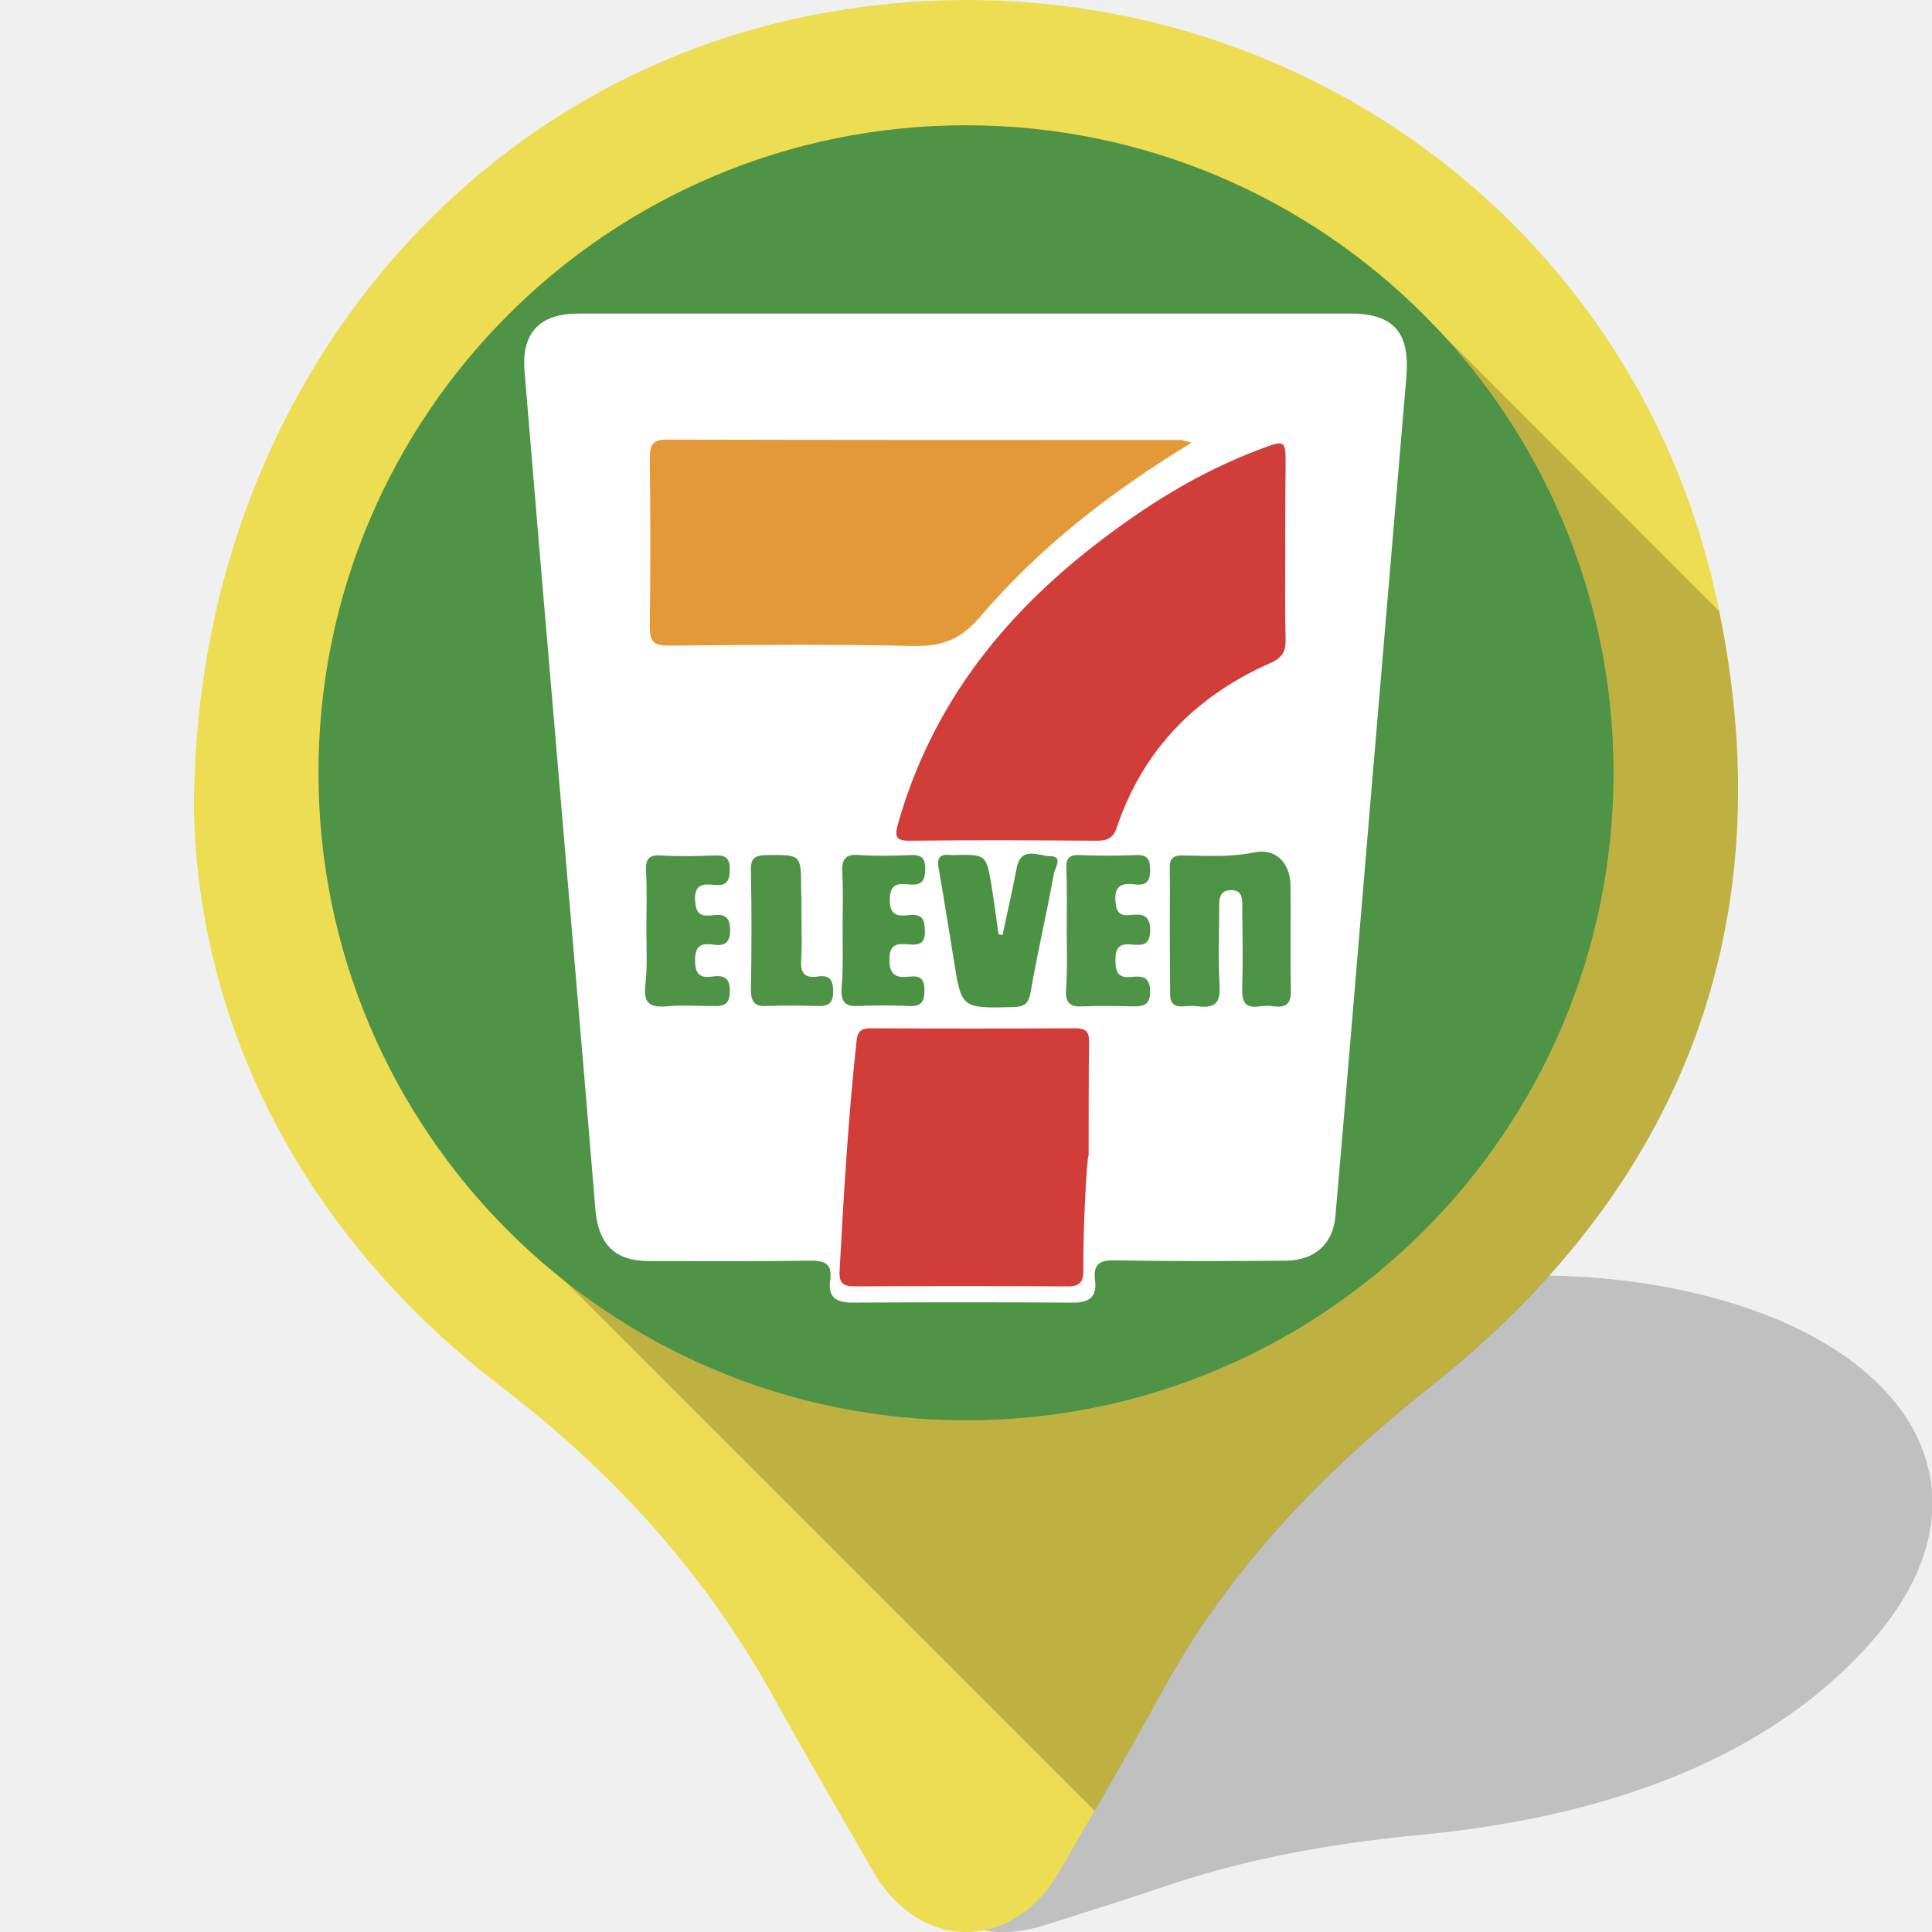
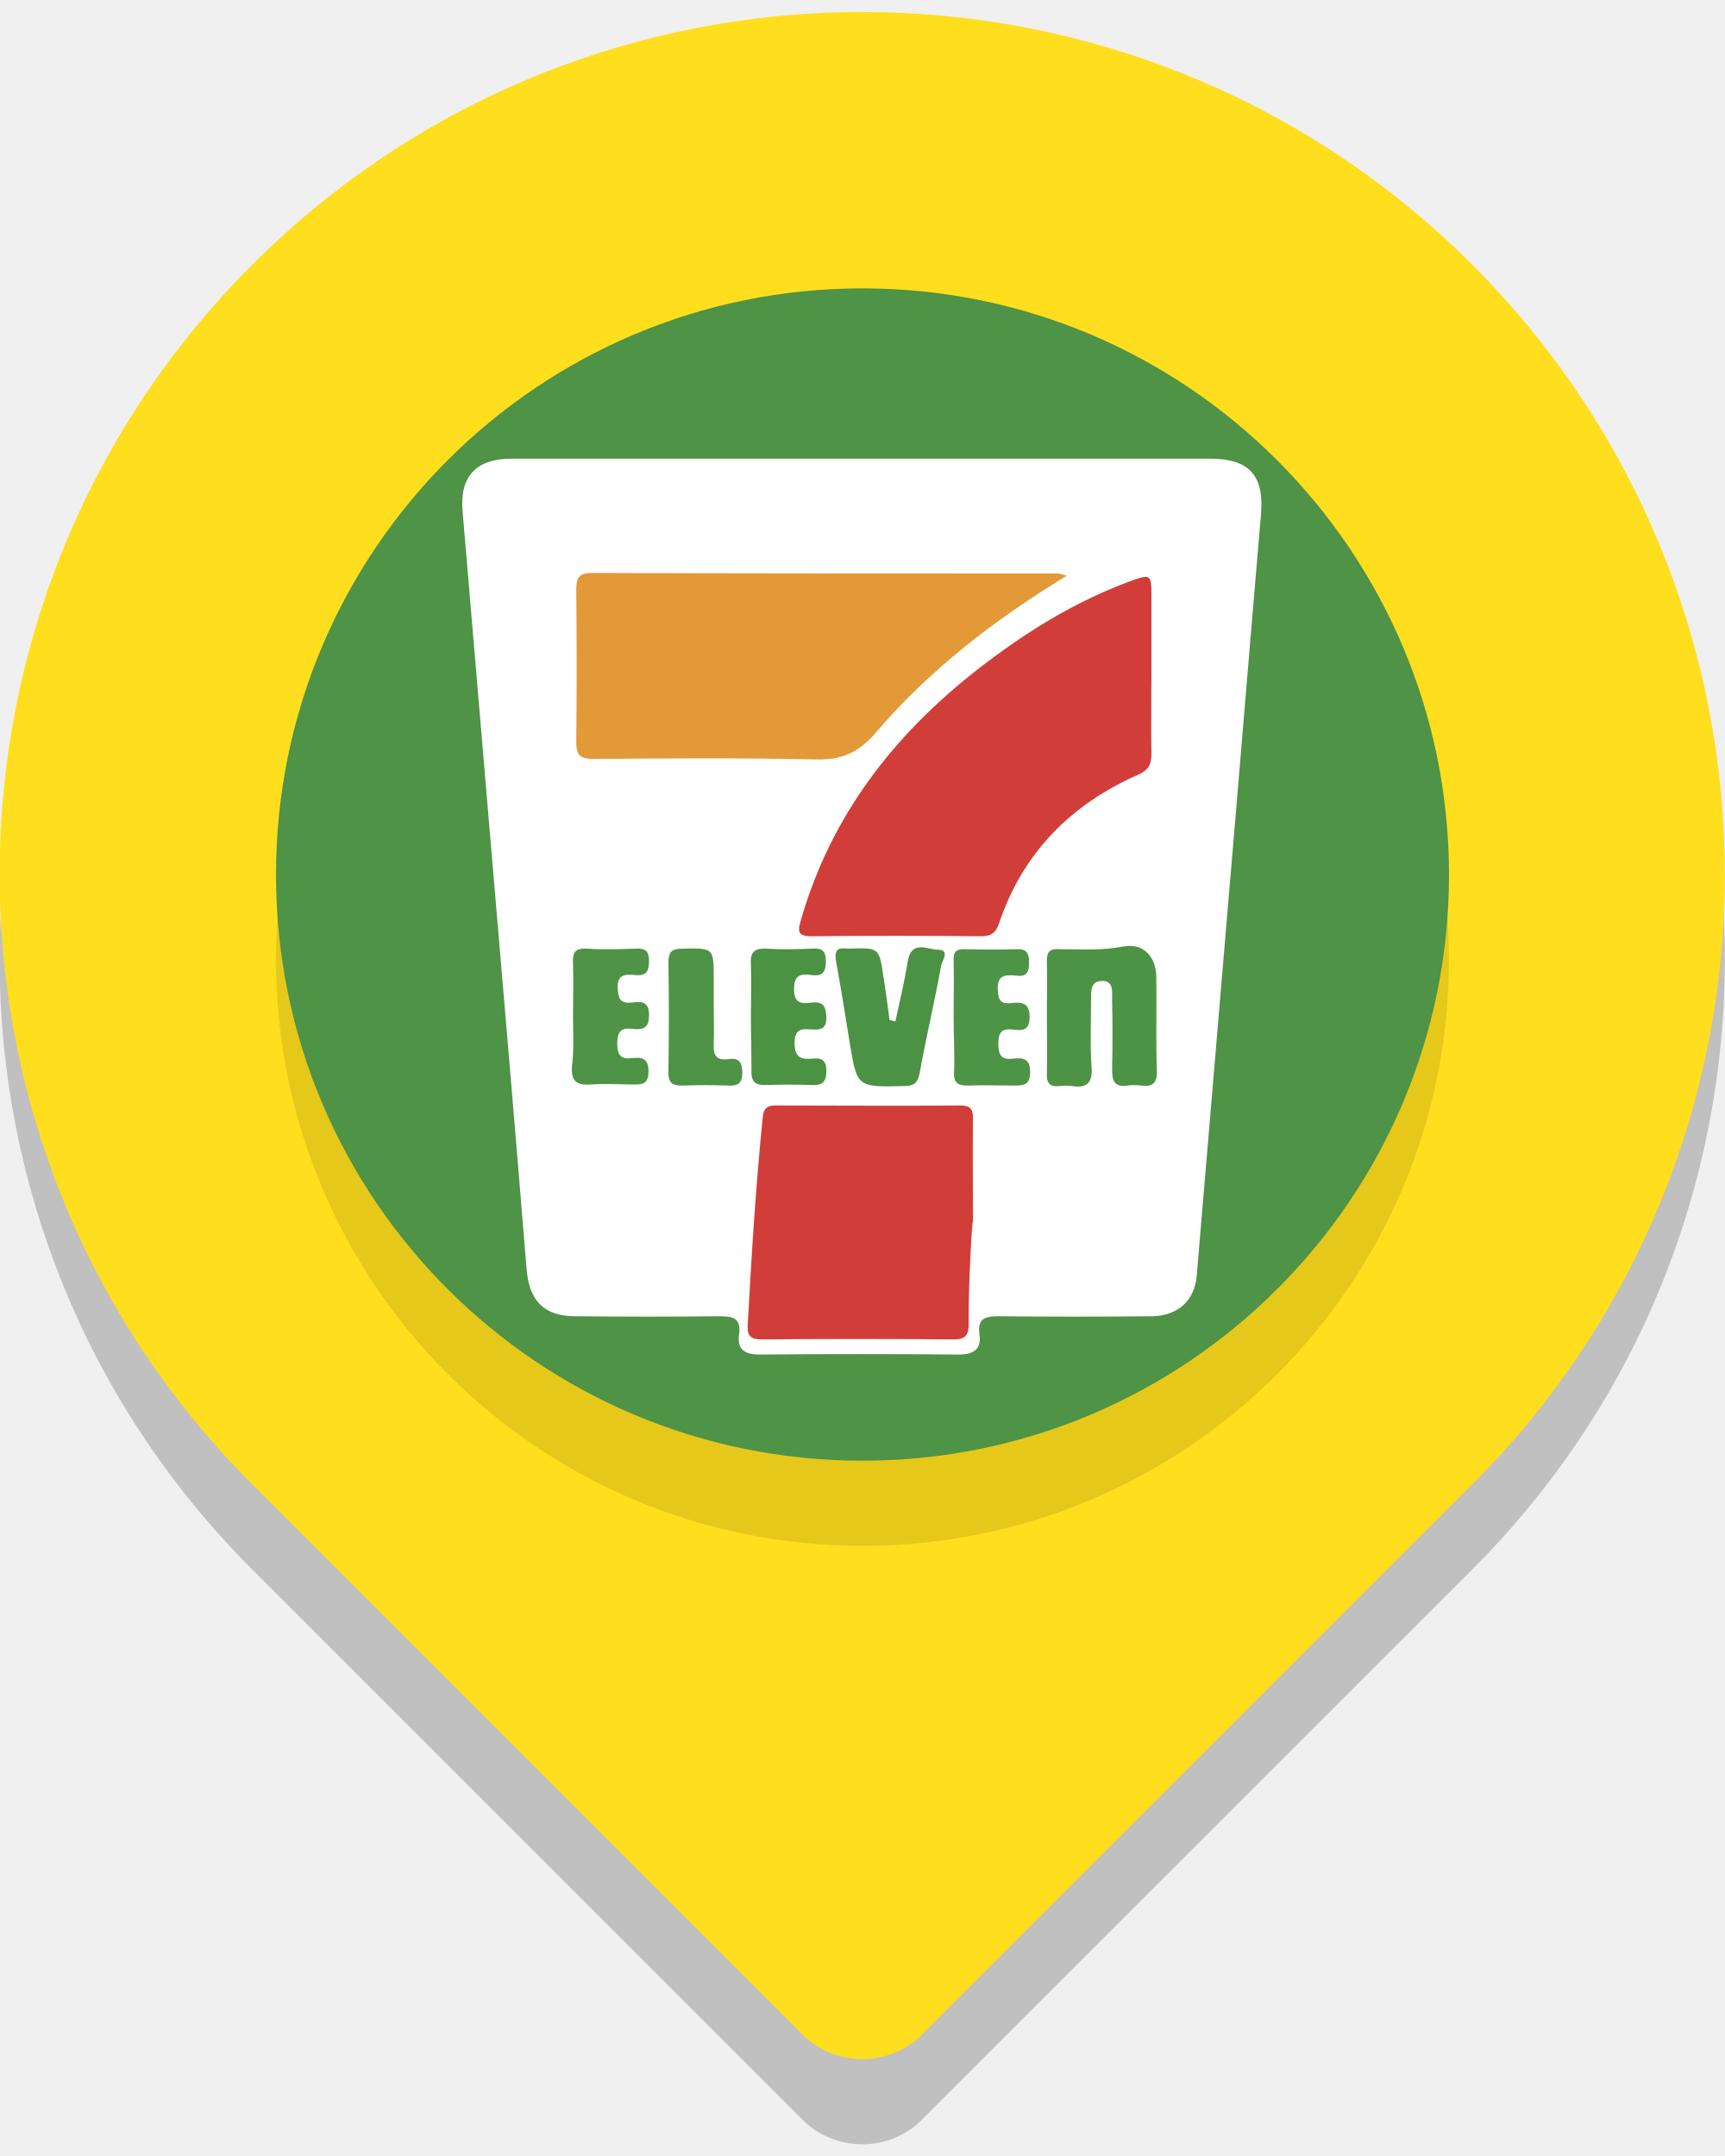
- <svg xmlns="http://www.w3.org/2000/svg" version="1.1" id="圖層_1" x="0px" y="0px" viewBox="0 0 512 512" enable-background="new 0 0 512 512" xml:space="preserve">
+ <svg xmlns="http://www.w3.org/2000/svg" version="1.1" id="圖層_1" x="0px" y="0px" viewBox="0 0 320 400" enable-background="new 0 0 320 400" xml:space="preserve">
  <g>
-     <path opacity="0.2" d="M277.8,380.4c-21.6,18-30.9,40.4-21.1,63c5.3,12.4,6.3,25.2,2,38.8c-2,6.4-3.8,12.8-5.6,19.2   c-2.6,9.1,9.4,13.4,24.1,8.7c10.7-3.4,21.5-6.8,32.1-10.4c21.7-7.3,44.2-11.3,67.7-13.5c54.7-5.3,96-23.4,121-53.5   c32.3-39.2,7.2-79.3-55.4-91.4C389,330.8,320.8,345.9,277.8,380.4z" />
-     <path fill="#EDDD53" d="M51.4,215.9c1.6,55.5,28,110.9,82.1,152.1c29.5,22.6,53.7,49.5,71.7,82.1c8.5,15.4,17.4,30.5,26.1,45.7   c12.4,21.6,37.1,21.6,49.5,0.1c9-15.7,18.3-31.3,26.9-47.2c17.7-32.6,42.5-58.4,71.5-81.4c67.8-53.7,94.1-124.5,75.7-208.8   C431,49.2,324.3-17.9,214.3,4.2C120.3,23.1,50.9,108.2,51.4,215.9z" />
-     <path opacity="0.2" d="M138,327.8l152.1,152.1c6-10.3,11.9-20.7,17.6-31.1c17.7-32.6,42.5-58.4,71.5-81.4   c66.9-53,93.4-122.6,76.4-205.4L379.7,86L138,327.8z" />
+     <path opacity="0.2" d="M273.1,64.9c-62.5-62.5-163.8-62.5-226.3,0c-62.5,62.5-62.5,163.8,0,226.3l102.5,102.5   c6,5.5,15.3,5.5,21.3,0l102.5-102.5C335.6,228.7,335.6,127.4,273.1,64.9z" />
+     <path fill="#FFDE1E" d="M273.1,49.1c-62.5-62.5-163.8-62.5-226.3,0c-62.5,62.5-62.5,163.8,0,226.3l102.5,102.5   c6,5.5,15.3,5.5,21.3,0l102.5-102.5C335.6,212.9,335.6,111.6,273.1,49.1z" />
+     <circle opacity="0.1" cx="160" cy="178" r="108.8" />
    <g>
-       <circle fill="#FFFFFF" cx="256" cy="204.5" r="165" />
-       <path fill="#E39938" d="M315.8,117.3c-21.5,13.1-40.4,27.8-56,46.1c-5,5.9-9.9,7.9-17.4,7.8c-21.7-0.5-43.4-0.3-65.2-0.1    c-3.9,0-5-1-5-5c0.2-14.8,0.2-29.7,0-44.6c0-3.3,0.5-5,4.5-5c45.5,0.1,91,0.1,136.4,0.1C313.6,116.7,314.1,116.9,315.8,117.3z" />
-       <path fill="#D13E39" d="M340.6,145.9c0,7.8-0.1,15.6,0.1,23.4c0.1,3.1-0.7,4.9-3.8,6.3c-19.8,8.7-33.9,22.9-40.9,43.6    c-0.9,2.8-2.4,3.6-5.2,3.6c-16.5-0.1-33-0.2-49.5,0c-4.5,0.1-4.1-1.6-3.2-4.9c8.8-30.7,27.3-54.3,52.1-73.5    c13.4-10.4,27.6-19.3,43.6-25.3c6.9-2.6,6.9-2.6,6.9,4.5C340.6,131,340.6,138.5,340.6,145.9z" />
-       <path fill="#D13E39" d="M287.1,336.4c0.1,3.3-0.9,4.6-4.4,4.5c-18.7-0.1-37.5-0.1-56.2,0c-3.1,0-4.2-0.9-4-4.1    c1.1-20.4,2.3-40.7,4.5-61c0.3-2.7,1.4-3.3,3.9-3.3c18,0.1,36,0.1,54,0c3,0,3.8,1,3.7,3.8c-0.1,10-0.1,20-0.1,30    C288,306.3,287,326.4,287.1,336.4z" />
-       <path fill="#4D9346" d="M310,246.3c0-5.4,0.1-10.8,0-16.1c-0.1-2.6,0.9-3.6,3.5-3.5c6.3,0.1,12.5,0.5,18.9-0.8    c5.7-1.2,9.5,2.8,9.6,8.7c0.1,9.3-0.1,18.5,0.1,27.8c0.1,3.5-1.2,4.7-4.5,4.3c-1.3-0.2-2.6-0.2-3.9,0c-3.9,0.6-4.6-1.4-4.5-4.8    c0.2-6.9,0.1-13.7,0-20.6c0-2.3,0.5-5.5-3-5.4c-3.4,0-3.1,3-3.1,5.4c0,6.7-0.3,13.4,0.1,20c0.3,4.7-1.5,5.9-5.7,5.4    c-1.3-0.2-2.6-0.1-3.9,0c-2.7,0.2-3.6-1.1-3.5-3.6C310.1,257.4,310,251.8,310,246.3z" />
-       <path fill="#4B9244" d="M265.7,247.8c1.2-5.9,2.6-11.7,3.7-17.6c1.1-6.2,5.9-3.3,8.9-3.3c3.6,0,1.2,3.2,1,4.6    c-1.9,10.6-4.4,21-6.2,31.6c-0.6,3.2-1.9,3.7-4.7,3.8c-13.7,0.3-13.6,0.4-15.7-12.9c-1.3-7.9-2.5-15.7-3.9-23.6    c-0.6-2.9,0.1-4.2,3.2-3.8c0.2,0,0.4,0,0.6,0c8.8-0.2,8.8-0.2,10.2,8.4c0.7,4.2,1.2,8.4,1.8,12.5    C264.7,247.7,265.2,247.7,265.7,247.8z" />
-       <path fill="#4E9346" d="M171.3,246.3c0-5.2,0.2-10.4-0.1-15.5c-0.1-3,0.6-4.3,3.9-4.1c4.8,0.3,9.6,0.2,14.4,0    c2.8-0.1,3.9,0.7,3.9,3.7c0,3.1-0.9,4.5-4.1,4.1c-3-0.3-5.3-0.2-5.1,4.1c0.2,3.2,1.1,4.3,4.2,4c2.6-0.3,5-0.5,5.1,3.7    c0,3.8-1.6,4.5-4.7,4c-3.3-0.4-4.6,0.6-4.6,4.2c0,3.4,1.1,4.8,4.5,4.3c3-0.4,4.8,0.1,4.7,4c0,4.1-2.4,3.8-5.1,3.8    c-3.9,0-7.8-0.3-11.7,0.1c-4.2,0.3-6.1-0.7-5.6-5.4C171.6,256.3,171.3,251.3,171.3,246.3z" />
-       <path fill="#4E9447" d="M282.7,246.2c0-5.4,0.1-10.8-0.1-16.1c-0.1-2.7,0.8-3.6,3.5-3.5c5,0.2,10,0.2,15,0    c3.1-0.1,3.7,1.2,3.7,3.9c0,2.8-0.8,4.2-3.8,3.9c-3.3-0.4-5.7-0.1-5.4,4.4c0.2,2.9,1.1,4,3.9,3.7c2.9-0.3,5.4-0.3,5.3,4.1    c0,4.2-2.4,3.9-5,3.7c-3.2-0.3-4.2,0.9-4.2,4.1c0,3.3,0.8,4.9,4.3,4.5c2.8-0.3,4.9-0.1,4.9,3.9c0,4-2.3,3.9-5,3.9    c-4.3-0.1-8.5-0.2-12.8,0c-3.3,0.2-4.7-0.8-4.5-4.3C282.9,257,282.7,251.6,282.7,246.2z" />
-       <path fill="#4B9243" d="M223.3,246.1c0-5,0.2-10-0.1-15c-0.2-3.8,1.2-4.8,4.7-4.5c4.4,0.3,8.9,0.2,13.3,0c2.7-0.1,4,0.5,4,3.6    c0,3-0.8,4.5-4.1,4.2c-2.9-0.3-5.3-0.4-5.3,4.1c0,4.5,2.5,4.3,5.3,4c3.4-0.3,4,1.3,4,4.2c0.1,3.1-1.2,3.8-4,3.6    c-2.8-0.2-5.4-0.6-5.4,4c0,4.4,2.1,4.9,5.4,4.5c2.8-0.3,3.9,0.7,3.9,3.7c0,3.1-1,4.3-4.2,4.1c-4.4-0.2-8.9-0.2-13.3,0    c-3.3,0.2-4.6-0.9-4.5-4.4C223.5,256.9,223.3,251.5,223.3,246.1z" />
-       <path fill="#4E9346" d="M212.4,242.7c0,3.9,0.2,7.8-0.1,11.7c-0.2,3.3,0.8,4.9,4.3,4.4c3.1-0.5,4.2,0.7,4.2,4    c0,3.5-1.7,3.9-4.5,3.8c-4.3-0.1-8.5-0.2-12.8,0c-3.3,0.2-4.5-0.8-4.5-4.3c0.2-10.5,0.2-21.1,0-31.6c-0.1-3.2,0.9-4,4.1-4.1    c9.2-0.1,9.2-0.2,9.2,8.9C212.4,237.9,212.4,240.3,212.4,242.7z" />
-       <path fill="#4E9346" d="M256,33.2c-94.8,0-171.6,76.8-171.6,171.6S161.2,376.4,256,376.4s171.6-76.8,171.6-171.6    S350.8,33.2,256,33.2z M372.7,99.9c-3.3,38.6-6.5,77.3-9.8,115.9c-3,35.5-5.9,71-9,106.5c-0.6,7.3-5.5,11.7-13,11.8    c-15,0.1-30.1,0.2-45.1-0.1c-4.1-0.1-6.2,0.7-5.6,5.4c0.6,4.3-1.7,5.9-5.9,5.8c-19.5-0.1-39-0.1-58.5,0c-4.3,0-6.4-1.5-5.8-5.8    c0.7-4.7-1.6-5.4-5.7-5.3c-14.1,0.2-28.2,0.1-42.3,0.1c-9,0-13.4-4.4-14.2-13.5c-3.5-42.5-7.2-85-10.8-127.6    c-2.7-31.6-5.4-63.2-8-94.8c-0.8-10.1,4-15.2,14.3-15.2c34.3,0,68.7,0,103,0c33.6,0,67.2,0,100.8,0    C369.3,82.9,373.7,88,372.7,99.9z" />
+       <circle fill="#FFFFFF" cx="160" cy="162" r="104.6" />
+       <path fill="#E39938" d="M197.9,106.8c-13.6,8.3-25.6,17.6-35.5,29.2c-3.2,3.7-6.3,5-11,4.9c-13.8-0.3-27.5-0.2-41.3-0.1    c-2.5,0-3.2-0.7-3.2-3.1c0.1-9.4,0.1-18.8,0-28.2c0-2.1,0.3-3.2,2.8-3.2c28.8,0.1,57.6,0.1,86.5,0.1    C196.5,106.4,196.8,106.5,197.9,106.8z" />
+       <path fill="#D13E39" d="M213.6,124.9c0,4.9-0.1,9.9,0,14.8c0,2-0.4,3.1-2.4,4c-12.5,5.5-21.5,14.5-25.9,27.7    c-0.6,1.7-1.5,2.3-3.3,2.3c-10.5-0.1-20.9-0.1-31.4,0c-2.8,0-2.6-1-2-3.1c5.6-19.4,17.3-34.4,33-46.6c8.5-6.6,17.5-12.2,27.6-16    c4.4-1.6,4.4-1.6,4.4,2.9C213.6,115.5,213.6,120.2,213.6,124.9z" />
+       <path fill="#D13E39" d="M179.7,245.6c0,2.1-0.6,2.9-2.8,2.9c-11.9-0.1-23.7-0.1-35.6,0c-2,0-2.7-0.6-2.6-2.6    c0.7-12.9,1.5-25.8,2.8-38.7c0.2-1.7,0.9-2.1,2.4-2.1c11.4,0,22.8,0.1,34.2,0c1.9,0,2.4,0.6,2.4,2.4c-0.1,6.3,0,12.7,0,19    C180.3,226.6,179.6,239.3,179.7,245.6z" />
+       <path fill="#4D9346" d="M194.2,188.5c0-3.4,0.1-6.8,0-10.2c0-1.7,0.5-2.3,2.2-2.2c4,0,7.9,0.3,12-0.5c3.6-0.7,6,1.8,6.1,5.5    c0.1,5.9-0.1,11.8,0.1,17.6c0.1,2.2-0.8,3-2.9,2.7c-0.8-0.1-1.7-0.1-2.5,0c-2.5,0.4-2.9-0.9-2.9-3c0.1-4.3,0.1-8.7,0-13    c0-1.4,0.3-3.5-1.9-3.4c-2.1,0-2,1.9-2,3.4c0,4.2-0.2,8.5,0.1,12.7c0.2,2.9-1,3.8-3.6,3.4c-0.8-0.1-1.6-0.1-2.5,0    c-1.7,0.2-2.3-0.7-2.2-2.3C194.3,195.6,194.2,192,194.2,188.5z" />
+       <path fill="#4B9244" d="M166.1,189.5c0.8-3.7,1.7-7.4,2.3-11.2c0.7-4,3.7-2.1,5.6-2.1c2.3,0,0.8,2,0.6,2.9c-1.2,6.7-2.8,13.3-4,20    c-0.4,2-1.2,2.4-3,2.4c-8.7,0.2-8.6,0.2-10-8.2c-0.8-5-1.6-10-2.5-14.9c-0.3-1.9,0.1-2.7,2-2.4c0.1,0,0.2,0,0.4,0    c5.6-0.2,5.6-0.2,6.4,5.3c0.4,2.6,0.8,5.3,1.1,7.9C165.5,189.4,165.8,189.4,166.1,189.5z" />
+       <path fill="#4E9346" d="M106.3,188.5c0-3.3,0.1-6.6,0-9.9c-0.1-1.9,0.4-2.7,2.5-2.6c3,0.2,6.1,0.1,9.1,0c1.8-0.1,2.5,0.4,2.5,2.3    c0,2-0.6,2.8-2.6,2.6c-1.9-0.2-3.4-0.1-3.2,2.6c0.1,2,0.7,2.7,2.6,2.5c1.7-0.2,3.2-0.3,3.2,2.3c0,2.4-1,2.8-3,2.6    c-2.1-0.3-2.9,0.4-2.9,2.7c0,2.2,0.7,3,2.8,2.7c1.9-0.2,3,0.1,3,2.5c0,2.6-1.5,2.4-3.2,2.4c-2.5,0-4.9-0.2-7.4,0    c-2.6,0.2-3.8-0.5-3.6-3.4C106.5,194.9,106.3,191.7,106.3,188.5z" />
+       <path fill="#4E9447" d="M176.9,188.5c0-3.4,0.1-6.8,0-10.2c-0.1-1.7,0.5-2.3,2.2-2.2c3.2,0.1,6.3,0.1,9.5,0    c1.9-0.1,2.3,0.8,2.3,2.5c0,1.8-0.5,2.7-2.4,2.4c-2.1-0.2-3.6-0.1-3.4,2.8c0.1,1.9,0.7,2.5,2.5,2.3c1.8-0.2,3.4-0.2,3.4,2.6    c0,2.7-1.6,2.5-3.2,2.3c-2-0.2-2.6,0.6-2.6,2.6c0,2.1,0.5,3.1,2.8,2.8c1.8-0.2,3.1,0,3.1,2.5c0,2.6-1.4,2.5-3.2,2.5    c-2.7,0-5.4-0.1-8.1,0c-2.1,0.1-3-0.5-2.8-2.7C177.1,195.3,176.9,191.9,176.9,188.5z" />
+       <path fill="#4B9243" d="M139.3,188.4c0-3.2,0.1-6.3,0-9.5c-0.2-2.4,0.8-3,3-2.9c2.8,0.2,5.6,0.1,8.4,0c1.7-0.1,2.5,0.3,2.5,2.3    c0,1.9-0.5,2.9-2.6,2.6c-1.8-0.2-3.3-0.3-3.3,2.6c0,2.9,1.6,2.7,3.4,2.5c2.1-0.2,2.5,0.8,2.6,2.7c0,2-0.8,2.4-2.5,2.3    c-1.8-0.1-3.4-0.4-3.4,2.5c0,2.8,1.3,3.1,3.4,2.9c1.8-0.2,2.5,0.5,2.5,2.3c0,2-0.7,2.7-2.7,2.6c-2.8-0.1-5.6-0.1-8.4,0    c-2.1,0.1-2.9-0.6-2.8-2.8C139.4,195.2,139.3,191.8,139.3,188.4z" />
+       <path fill="#4E9346" d="M132.4,186.3c0,2.5,0.1,4.9,0,7.4c-0.1,2.1,0.5,3.1,2.7,2.8c1.9-0.3,2.6,0.5,2.6,2.5c0,2.2-1,2.5-2.8,2.4    c-2.7-0.1-5.4-0.1-8.1,0c-2.1,0.1-2.9-0.5-2.8-2.7c0.1-6.7,0.1-13.4,0-20.1c0-2,0.6-2.6,2.6-2.6c5.8-0.1,5.8-0.2,5.8,5.7    C132.4,183.2,132.4,184.7,132.4,186.3z" />
+       <path fill="#4E9346" d="M160,53.5c-60.1,0-108.8,48.7-108.8,108.8S99.9,271,160,271s108.8-48.7,108.8-108.7S220.1,53.5,160,53.5z     M233.9,95.7c-2.1,24.5-4.1,49-6.2,73.5c-1.9,22.5-3.8,45-5.7,67.5c-0.4,4.6-3.5,7.4-8.2,7.5c-9.5,0.1-19.1,0.1-28.6,0    c-2.6,0-3.9,0.5-3.5,3.4c0.4,2.7-1.1,3.7-3.8,3.7c-12.4-0.1-24.7-0.1-37.1,0c-2.7,0-4.1-1-3.7-3.7c0.4-3-1-3.4-3.6-3.4    c-8.9,0.1-17.9,0.1-26.8,0c-5.7,0-8.5-2.8-9-8.6c-2.2-27-4.5-53.9-6.8-80.8c-1.7-20-3.4-40.1-5.1-60.1c-0.5-6.4,2.6-9.6,9.1-9.6    c21.8,0,43.5,0,65.3,0c21.3,0,42.6,0,63.9,0C231.8,85,234.6,88.2,233.9,95.7z" />
    </g>
  </g>
</svg>
